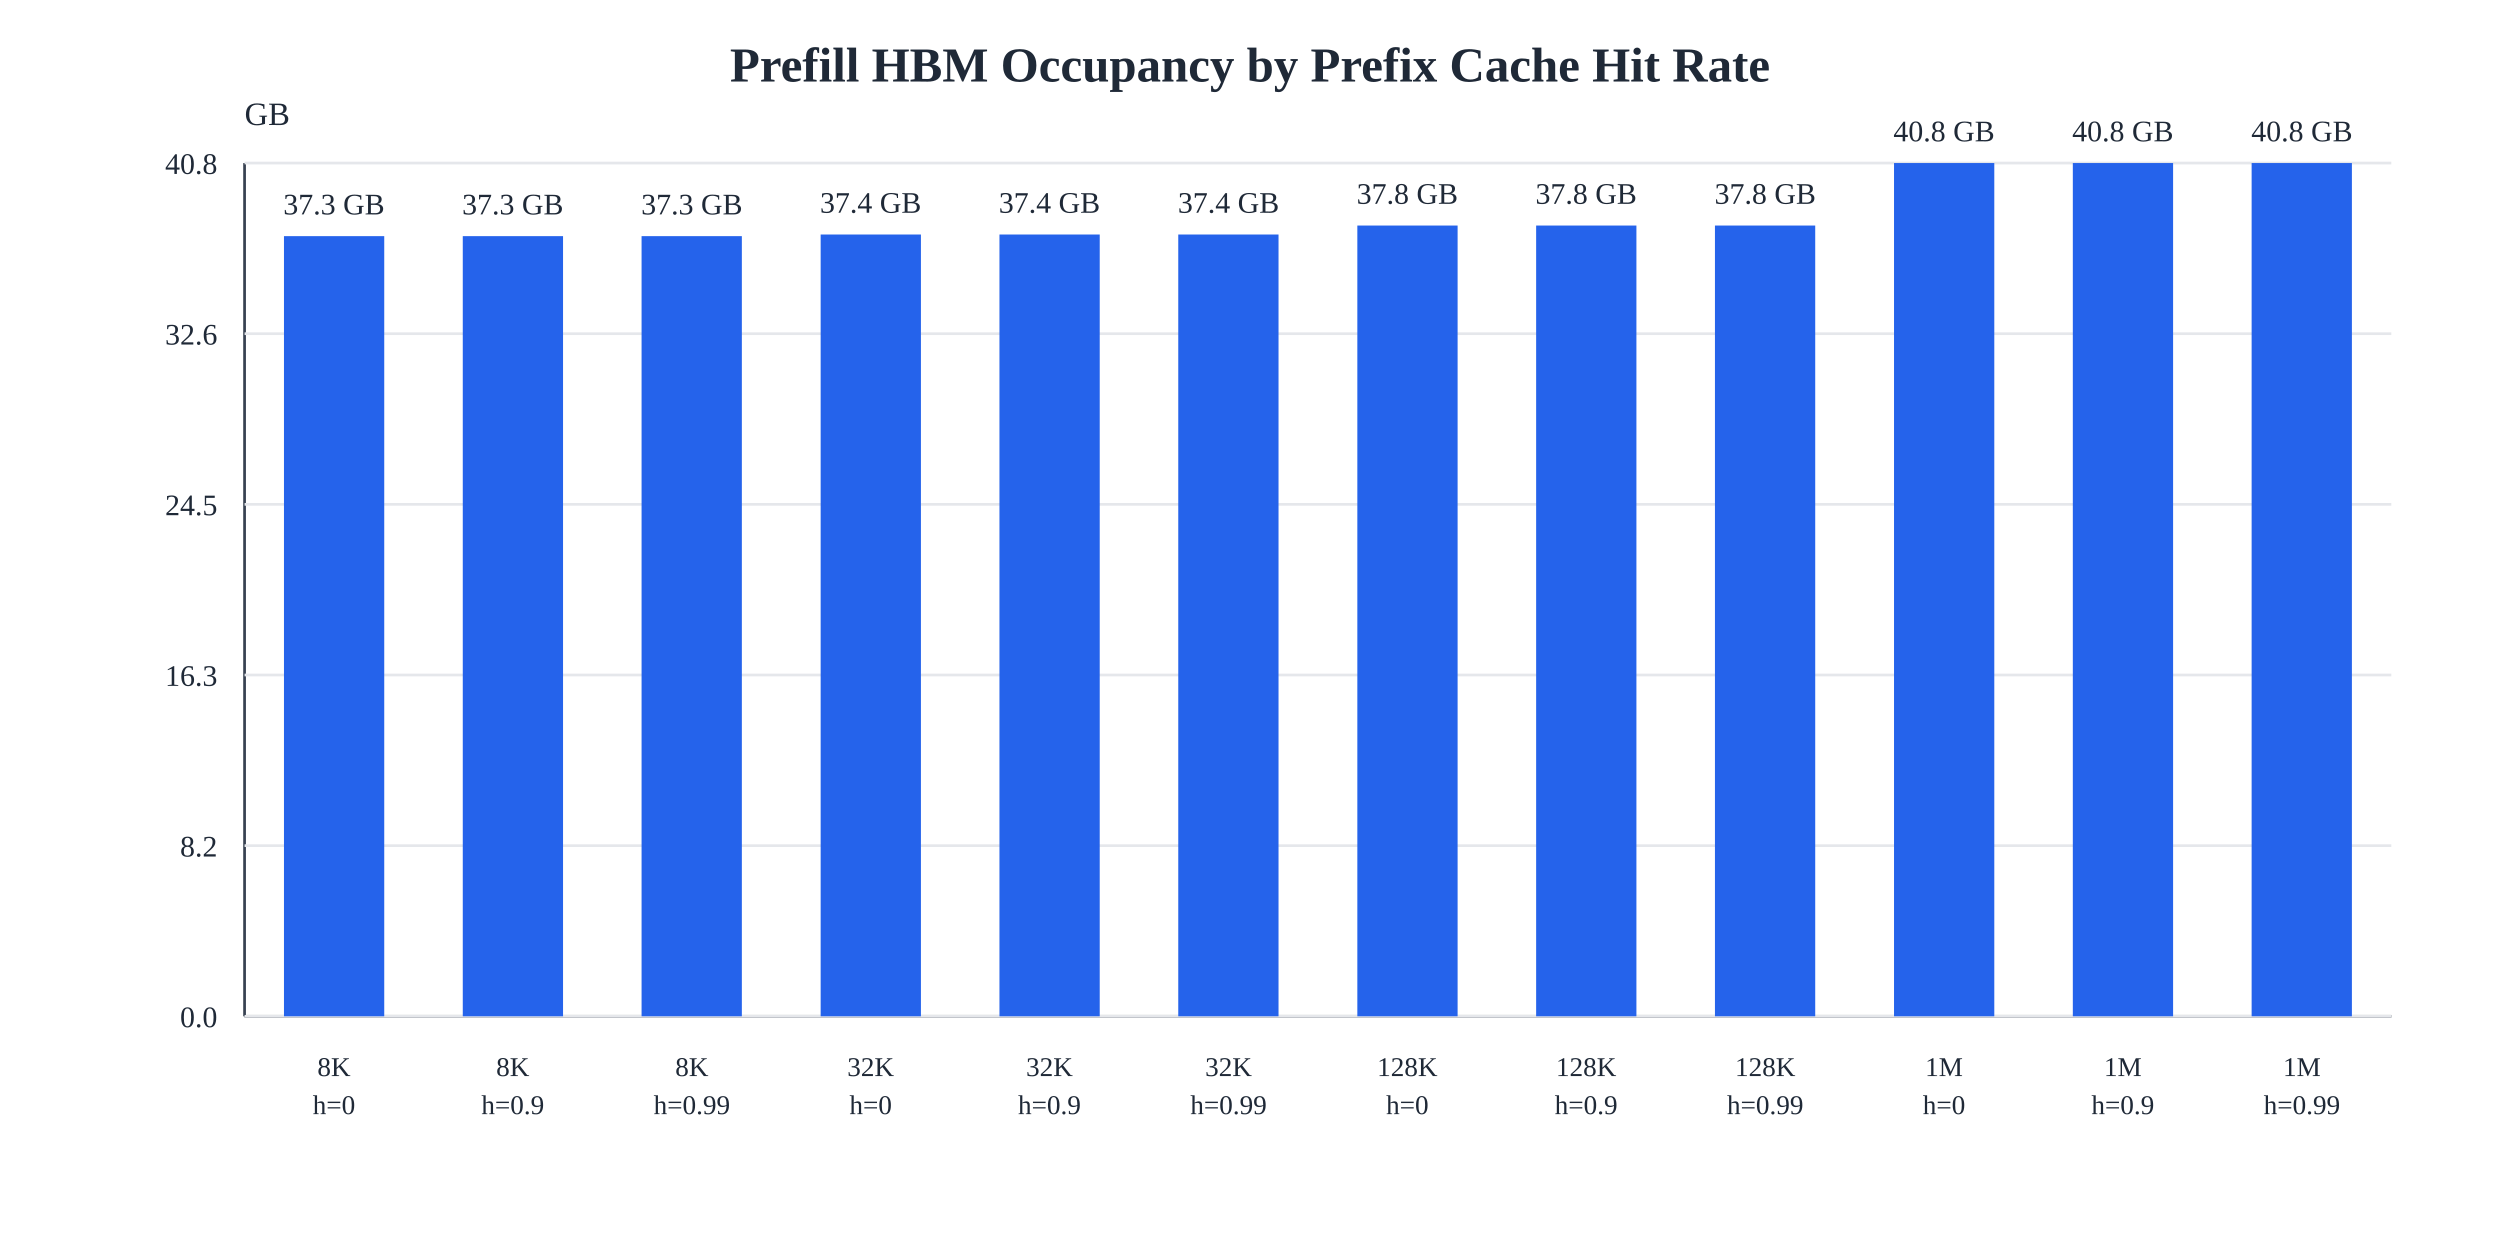
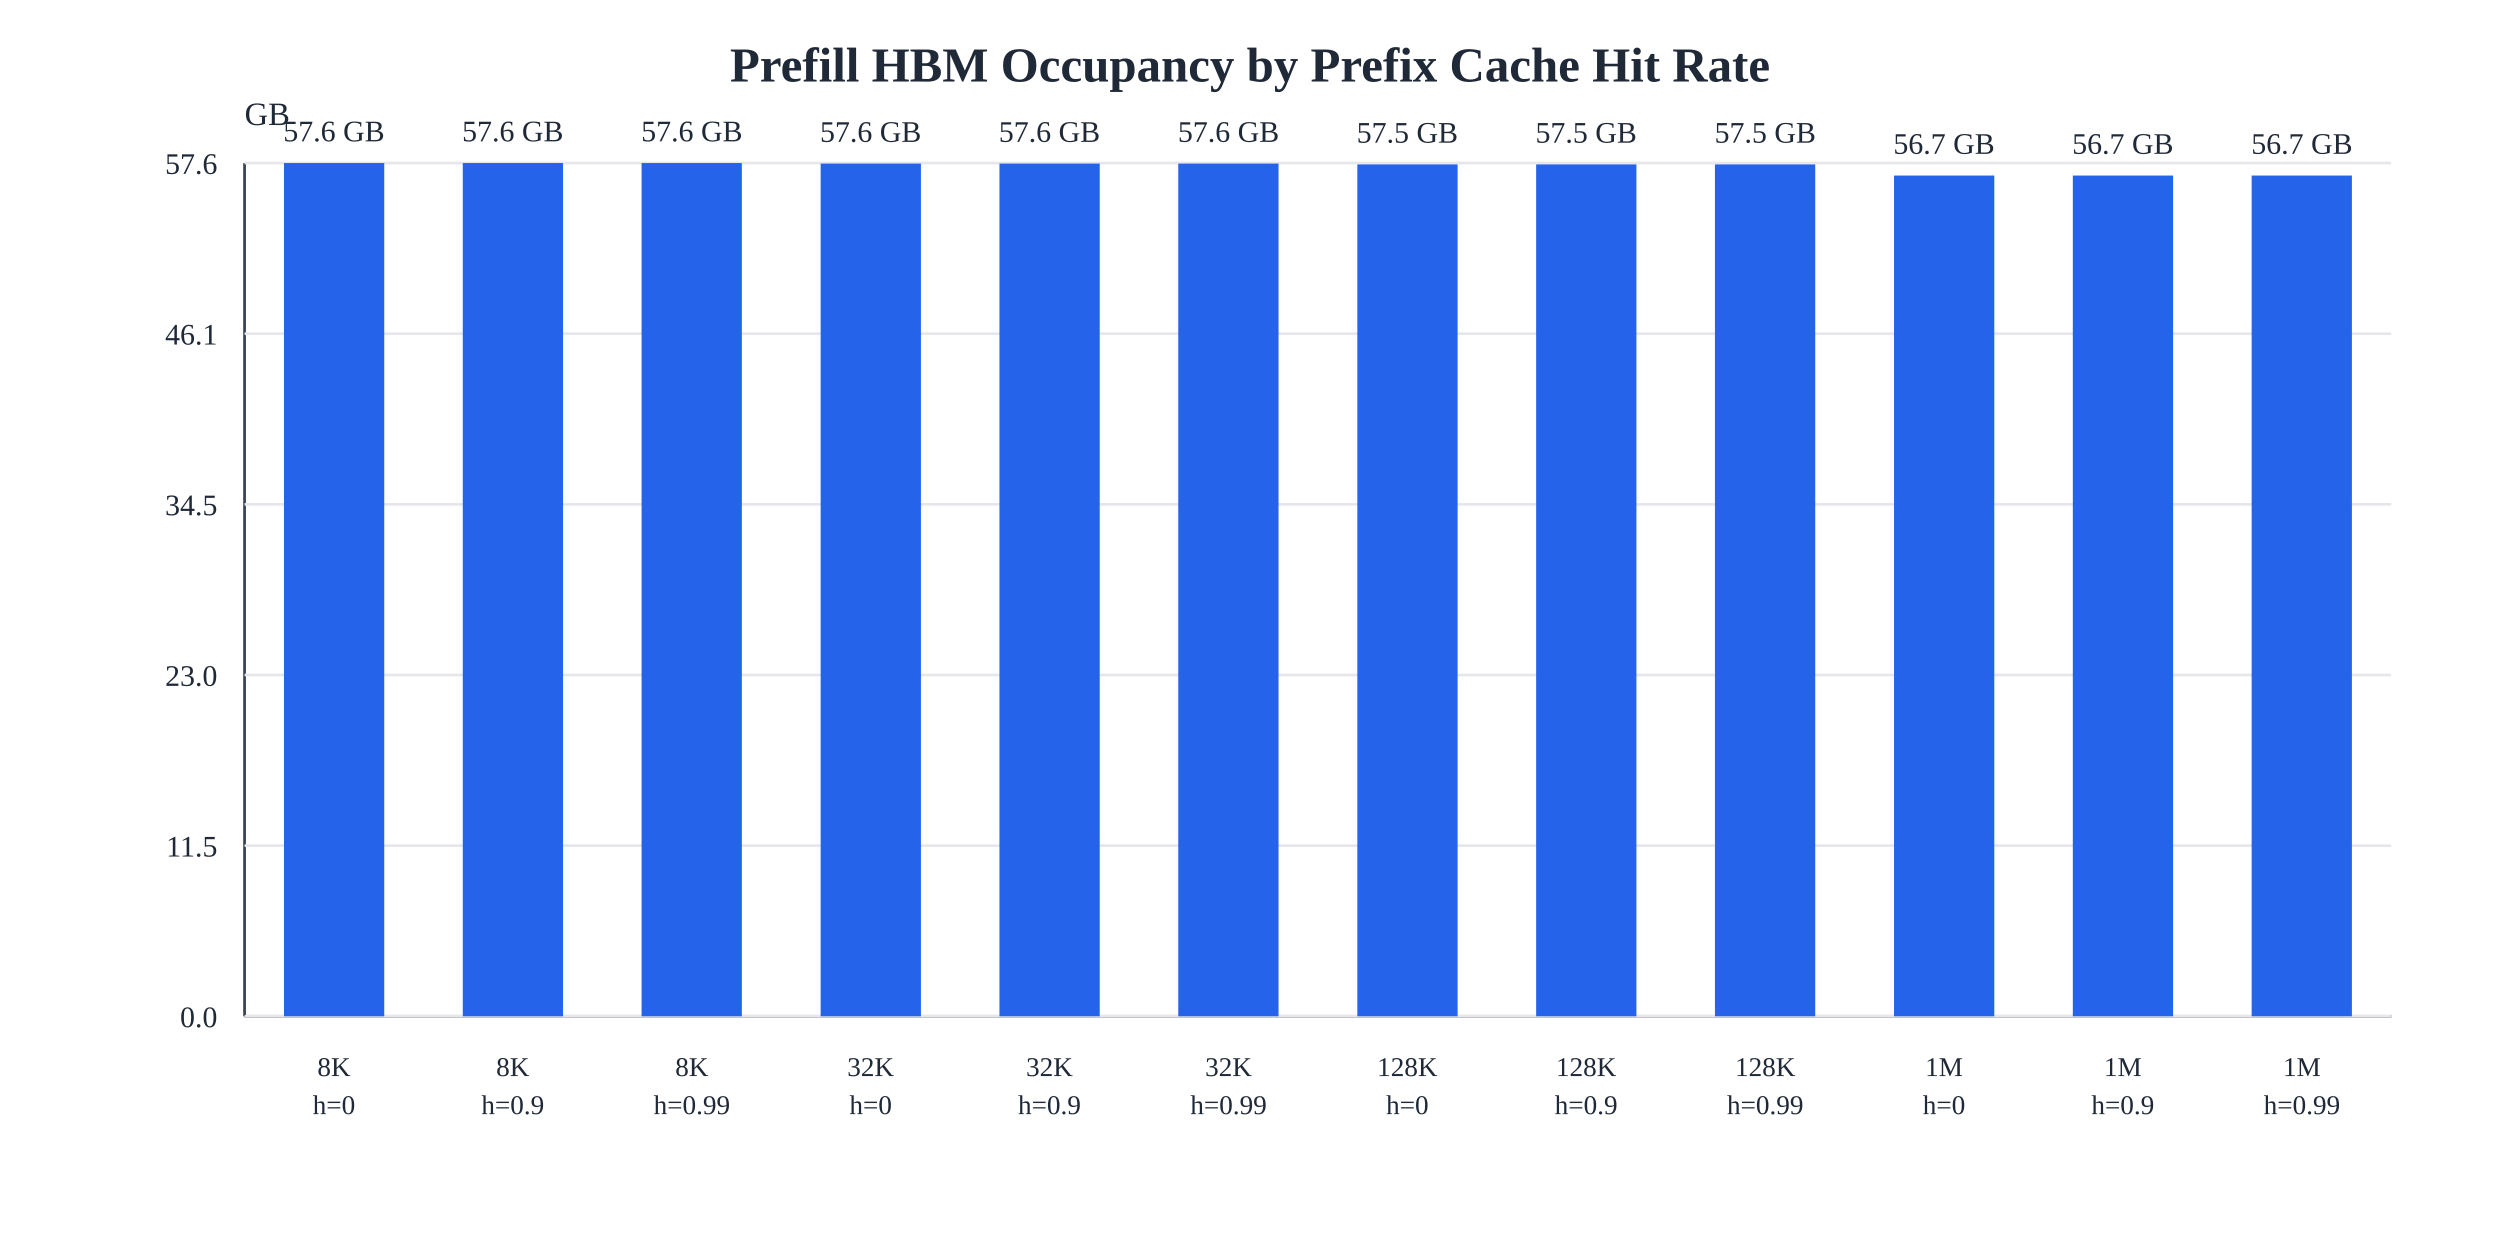
<svg xmlns="http://www.w3.org/2000/svg" width="920" height="460" viewBox="0 0 920 460">
  <rect width="100%" height="100%" fill="#ffffff" />
  <text x="460.0" y="30.0" font-size="18" font-weight="700" text-anchor="middle" fill="#1f2937">Prefill HBM Occupancy by Prefix Cache Hit Rate</text>
  <text x="90.0" y="46.0" font-size="12" font-weight="400" text-anchor="start" fill="#1f2937">GB</text>
  <line x1="90" y1="60" x2="90" y2="374" stroke="#374151" />
  <line x1="90" y1="374" x2="880" y2="374" stroke="#374151" />
  <line x1="90" y1="374.0" x2="880" y2="374.0" stroke="#e5e7eb" />
  <text x="80.0" y="378.0" font-size="11" font-weight="400" text-anchor="end" fill="#1f2937">0.0</text>
  <line x1="90" y1="311.2" x2="880" y2="311.2" stroke="#e5e7eb" />
-   <text x="80.0" y="315.2" font-size="11" font-weight="400" text-anchor="end" fill="#1f2937">8.2</text>
+   <text x="80.0" y="315.2" font-size="11" font-weight="400" text-anchor="end" fill="#1f2937">11.5</text>
  <line x1="90" y1="248.4" x2="880" y2="248.4" stroke="#e5e7eb" />
-   <text x="80.0" y="252.4" font-size="11" font-weight="400" text-anchor="end" fill="#1f2937">16.3</text>
+   <text x="80.0" y="252.4" font-size="11" font-weight="400" text-anchor="end" fill="#1f2937">23.0</text>
  <line x1="90" y1="185.6" x2="880" y2="185.6" stroke="#e5e7eb" />
-   <text x="80.0" y="189.6" font-size="11" font-weight="400" text-anchor="end" fill="#1f2937">24.5</text>
+   <text x="80.0" y="189.6" font-size="11" font-weight="400" text-anchor="end" fill="#1f2937">34.5</text>
  <line x1="90" y1="122.8" x2="880" y2="122.8" stroke="#e5e7eb" />
-   <text x="80.0" y="126.8" font-size="11" font-weight="400" text-anchor="end" fill="#1f2937">32.6</text>
+   <text x="80.0" y="126.8" font-size="11" font-weight="400" text-anchor="end" fill="#1f2937">46.1</text>
  <line x1="90" y1="60.0" x2="880" y2="60.0" stroke="#e5e7eb" />
-   <text x="80.0" y="64.0" font-size="11" font-weight="400" text-anchor="end" fill="#1f2937">40.8</text>
-   <rect x="104.5" y="86.9" width="36.9" height="287.1" fill="#2563eb" />
-   <text x="122.9" y="78.9" font-size="11" font-weight="400" text-anchor="middle" fill="#1f2937">37.3 GB</text>
+   <text x="80.0" y="64.0" font-size="11" font-weight="400" text-anchor="end" fill="#1f2937">57.6</text>
+   <rect x="104.5" y="60.0" width="36.9" height="314.0" fill="#2563eb" />
+   <text x="122.9" y="52.0" font-size="11" font-weight="400" text-anchor="middle" fill="#1f2937">57.6 GB</text>
  <text x="122.9" y="396.0" font-size="10" font-weight="400" text-anchor="middle" fill="#1f2937">8K</text>
  <text x="122.9" y="410.0" font-size="10" font-weight="400" text-anchor="middle" fill="#1f2937">h=0</text>
-   <rect x="170.3" y="86.9" width="36.9" height="287.1" fill="#2563eb" />
-   <text x="188.7" y="78.9" font-size="11" font-weight="400" text-anchor="middle" fill="#1f2937">37.3 GB</text>
+   <rect x="170.3" y="60.0" width="36.9" height="314.0" fill="#2563eb" />
+   <text x="188.7" y="52.0" font-size="11" font-weight="400" text-anchor="middle" fill="#1f2937">57.6 GB</text>
  <text x="188.7" y="396.0" font-size="10" font-weight="400" text-anchor="middle" fill="#1f2937">8K</text>
  <text x="188.7" y="410.0" font-size="10" font-weight="400" text-anchor="middle" fill="#1f2937">h=0.9</text>
-   <rect x="236.1" y="86.9" width="36.9" height="287.1" fill="#2563eb" />
-   <text x="254.6" y="78.9" font-size="11" font-weight="400" text-anchor="middle" fill="#1f2937">37.3 GB</text>
+   <rect x="236.1" y="60.0" width="36.9" height="314.0" fill="#2563eb" />
+   <text x="254.6" y="52.0" font-size="11" font-weight="400" text-anchor="middle" fill="#1f2937">57.6 GB</text>
  <text x="254.6" y="396.0" font-size="10" font-weight="400" text-anchor="middle" fill="#1f2937">8K</text>
  <text x="254.6" y="410.0" font-size="10" font-weight="400" text-anchor="middle" fill="#1f2937">h=0.99</text>
-   <rect x="302.0" y="86.3" width="36.9" height="287.7" fill="#2563eb" />
-   <text x="320.4" y="78.3" font-size="11" font-weight="400" text-anchor="middle" fill="#1f2937">37.4 GB</text>
+   <rect x="302.0" y="60.2" width="36.9" height="313.8" fill="#2563eb" />
+   <text x="320.4" y="52.2" font-size="11" font-weight="400" text-anchor="middle" fill="#1f2937">57.6 GB</text>
  <text x="320.4" y="396.0" font-size="10" font-weight="400" text-anchor="middle" fill="#1f2937">32K</text>
  <text x="320.4" y="410.0" font-size="10" font-weight="400" text-anchor="middle" fill="#1f2937">h=0</text>
-   <rect x="367.8" y="86.3" width="36.9" height="287.7" fill="#2563eb" />
-   <text x="386.2" y="78.3" font-size="11" font-weight="400" text-anchor="middle" fill="#1f2937">37.4 GB</text>
+   <rect x="367.8" y="60.2" width="36.9" height="313.8" fill="#2563eb" />
+   <text x="386.2" y="52.2" font-size="11" font-weight="400" text-anchor="middle" fill="#1f2937">57.6 GB</text>
  <text x="386.2" y="396.0" font-size="10" font-weight="400" text-anchor="middle" fill="#1f2937">32K</text>
  <text x="386.2" y="410.0" font-size="10" font-weight="400" text-anchor="middle" fill="#1f2937">h=0.9</text>
-   <rect x="433.6" y="86.3" width="36.9" height="287.7" fill="#2563eb" />
-   <text x="452.1" y="78.3" font-size="11" font-weight="400" text-anchor="middle" fill="#1f2937">37.4 GB</text>
+   <rect x="433.6" y="60.2" width="36.9" height="313.8" fill="#2563eb" />
+   <text x="452.1" y="52.2" font-size="11" font-weight="400" text-anchor="middle" fill="#1f2937">57.6 GB</text>
  <text x="452.1" y="396.0" font-size="10" font-weight="400" text-anchor="middle" fill="#1f2937">32K</text>
  <text x="452.1" y="410.0" font-size="10" font-weight="400" text-anchor="middle" fill="#1f2937">h=0.99</text>
-   <rect x="499.5" y="83.0" width="36.9" height="291.0" fill="#2563eb" />
-   <text x="517.9" y="75.0" font-size="11" font-weight="400" text-anchor="middle" fill="#1f2937">37.8 GB</text>
+   <rect x="499.5" y="60.5" width="36.9" height="313.5" fill="#2563eb" />
+   <text x="517.9" y="52.5" font-size="11" font-weight="400" text-anchor="middle" fill="#1f2937">57.5 GB</text>
  <text x="517.9" y="396.0" font-size="10" font-weight="400" text-anchor="middle" fill="#1f2937">128K</text>
  <text x="517.9" y="410.0" font-size="10" font-weight="400" text-anchor="middle" fill="#1f2937">h=0</text>
-   <rect x="565.3" y="83.0" width="36.9" height="291.0" fill="#2563eb" />
-   <text x="583.7" y="75.0" font-size="11" font-weight="400" text-anchor="middle" fill="#1f2937">37.8 GB</text>
+   <rect x="565.3" y="60.5" width="36.9" height="313.5" fill="#2563eb" />
+   <text x="583.7" y="52.5" font-size="11" font-weight="400" text-anchor="middle" fill="#1f2937">57.5 GB</text>
  <text x="583.7" y="396.0" font-size="10" font-weight="400" text-anchor="middle" fill="#1f2937">128K</text>
  <text x="583.7" y="410.0" font-size="10" font-weight="400" text-anchor="middle" fill="#1f2937">h=0.9</text>
-   <rect x="631.1" y="83.0" width="36.9" height="291.0" fill="#2563eb" />
-   <text x="649.6" y="75.0" font-size="11" font-weight="400" text-anchor="middle" fill="#1f2937">37.8 GB</text>
+   <rect x="631.1" y="60.5" width="36.9" height="313.5" fill="#2563eb" />
+   <text x="649.6" y="52.5" font-size="11" font-weight="400" text-anchor="middle" fill="#1f2937">57.5 GB</text>
  <text x="649.6" y="396.0" font-size="10" font-weight="400" text-anchor="middle" fill="#1f2937">128K</text>
  <text x="649.6" y="410.0" font-size="10" font-weight="400" text-anchor="middle" fill="#1f2937">h=0.99</text>
-   <rect x="697.0" y="60.0" width="36.9" height="314.0" fill="#2563eb" />
-   <text x="715.4" y="52.0" font-size="11" font-weight="400" text-anchor="middle" fill="#1f2937">40.8 GB</text>
+   <rect x="697.0" y="64.6" width="36.9" height="309.4" fill="#2563eb" />
+   <text x="715.4" y="56.6" font-size="11" font-weight="400" text-anchor="middle" fill="#1f2937">56.7 GB</text>
  <text x="715.4" y="396.0" font-size="10" font-weight="400" text-anchor="middle" fill="#1f2937">1M</text>
  <text x="715.4" y="410.0" font-size="10" font-weight="400" text-anchor="middle" fill="#1f2937">h=0</text>
-   <rect x="762.8" y="60.0" width="36.9" height="314.0" fill="#2563eb" />
-   <text x="781.2" y="52.0" font-size="11" font-weight="400" text-anchor="middle" fill="#1f2937">40.8 GB</text>
+   <rect x="762.8" y="64.6" width="36.9" height="309.4" fill="#2563eb" />
+   <text x="781.2" y="56.6" font-size="11" font-weight="400" text-anchor="middle" fill="#1f2937">56.7 GB</text>
  <text x="781.2" y="396.0" font-size="10" font-weight="400" text-anchor="middle" fill="#1f2937">1M</text>
  <text x="781.2" y="410.0" font-size="10" font-weight="400" text-anchor="middle" fill="#1f2937">h=0.9</text>
-   <rect x="828.6" y="60.0" width="36.9" height="314.0" fill="#2563eb" />
-   <text x="847.1" y="52.0" font-size="11" font-weight="400" text-anchor="middle" fill="#1f2937">40.8 GB</text>
+   <rect x="828.6" y="64.6" width="36.9" height="309.4" fill="#2563eb" />
+   <text x="847.1" y="56.6" font-size="11" font-weight="400" text-anchor="middle" fill="#1f2937">56.7 GB</text>
  <text x="847.1" y="396.0" font-size="10" font-weight="400" text-anchor="middle" fill="#1f2937">1M</text>
  <text x="847.1" y="410.0" font-size="10" font-weight="400" text-anchor="middle" fill="#1f2937">h=0.99</text>
</svg>
